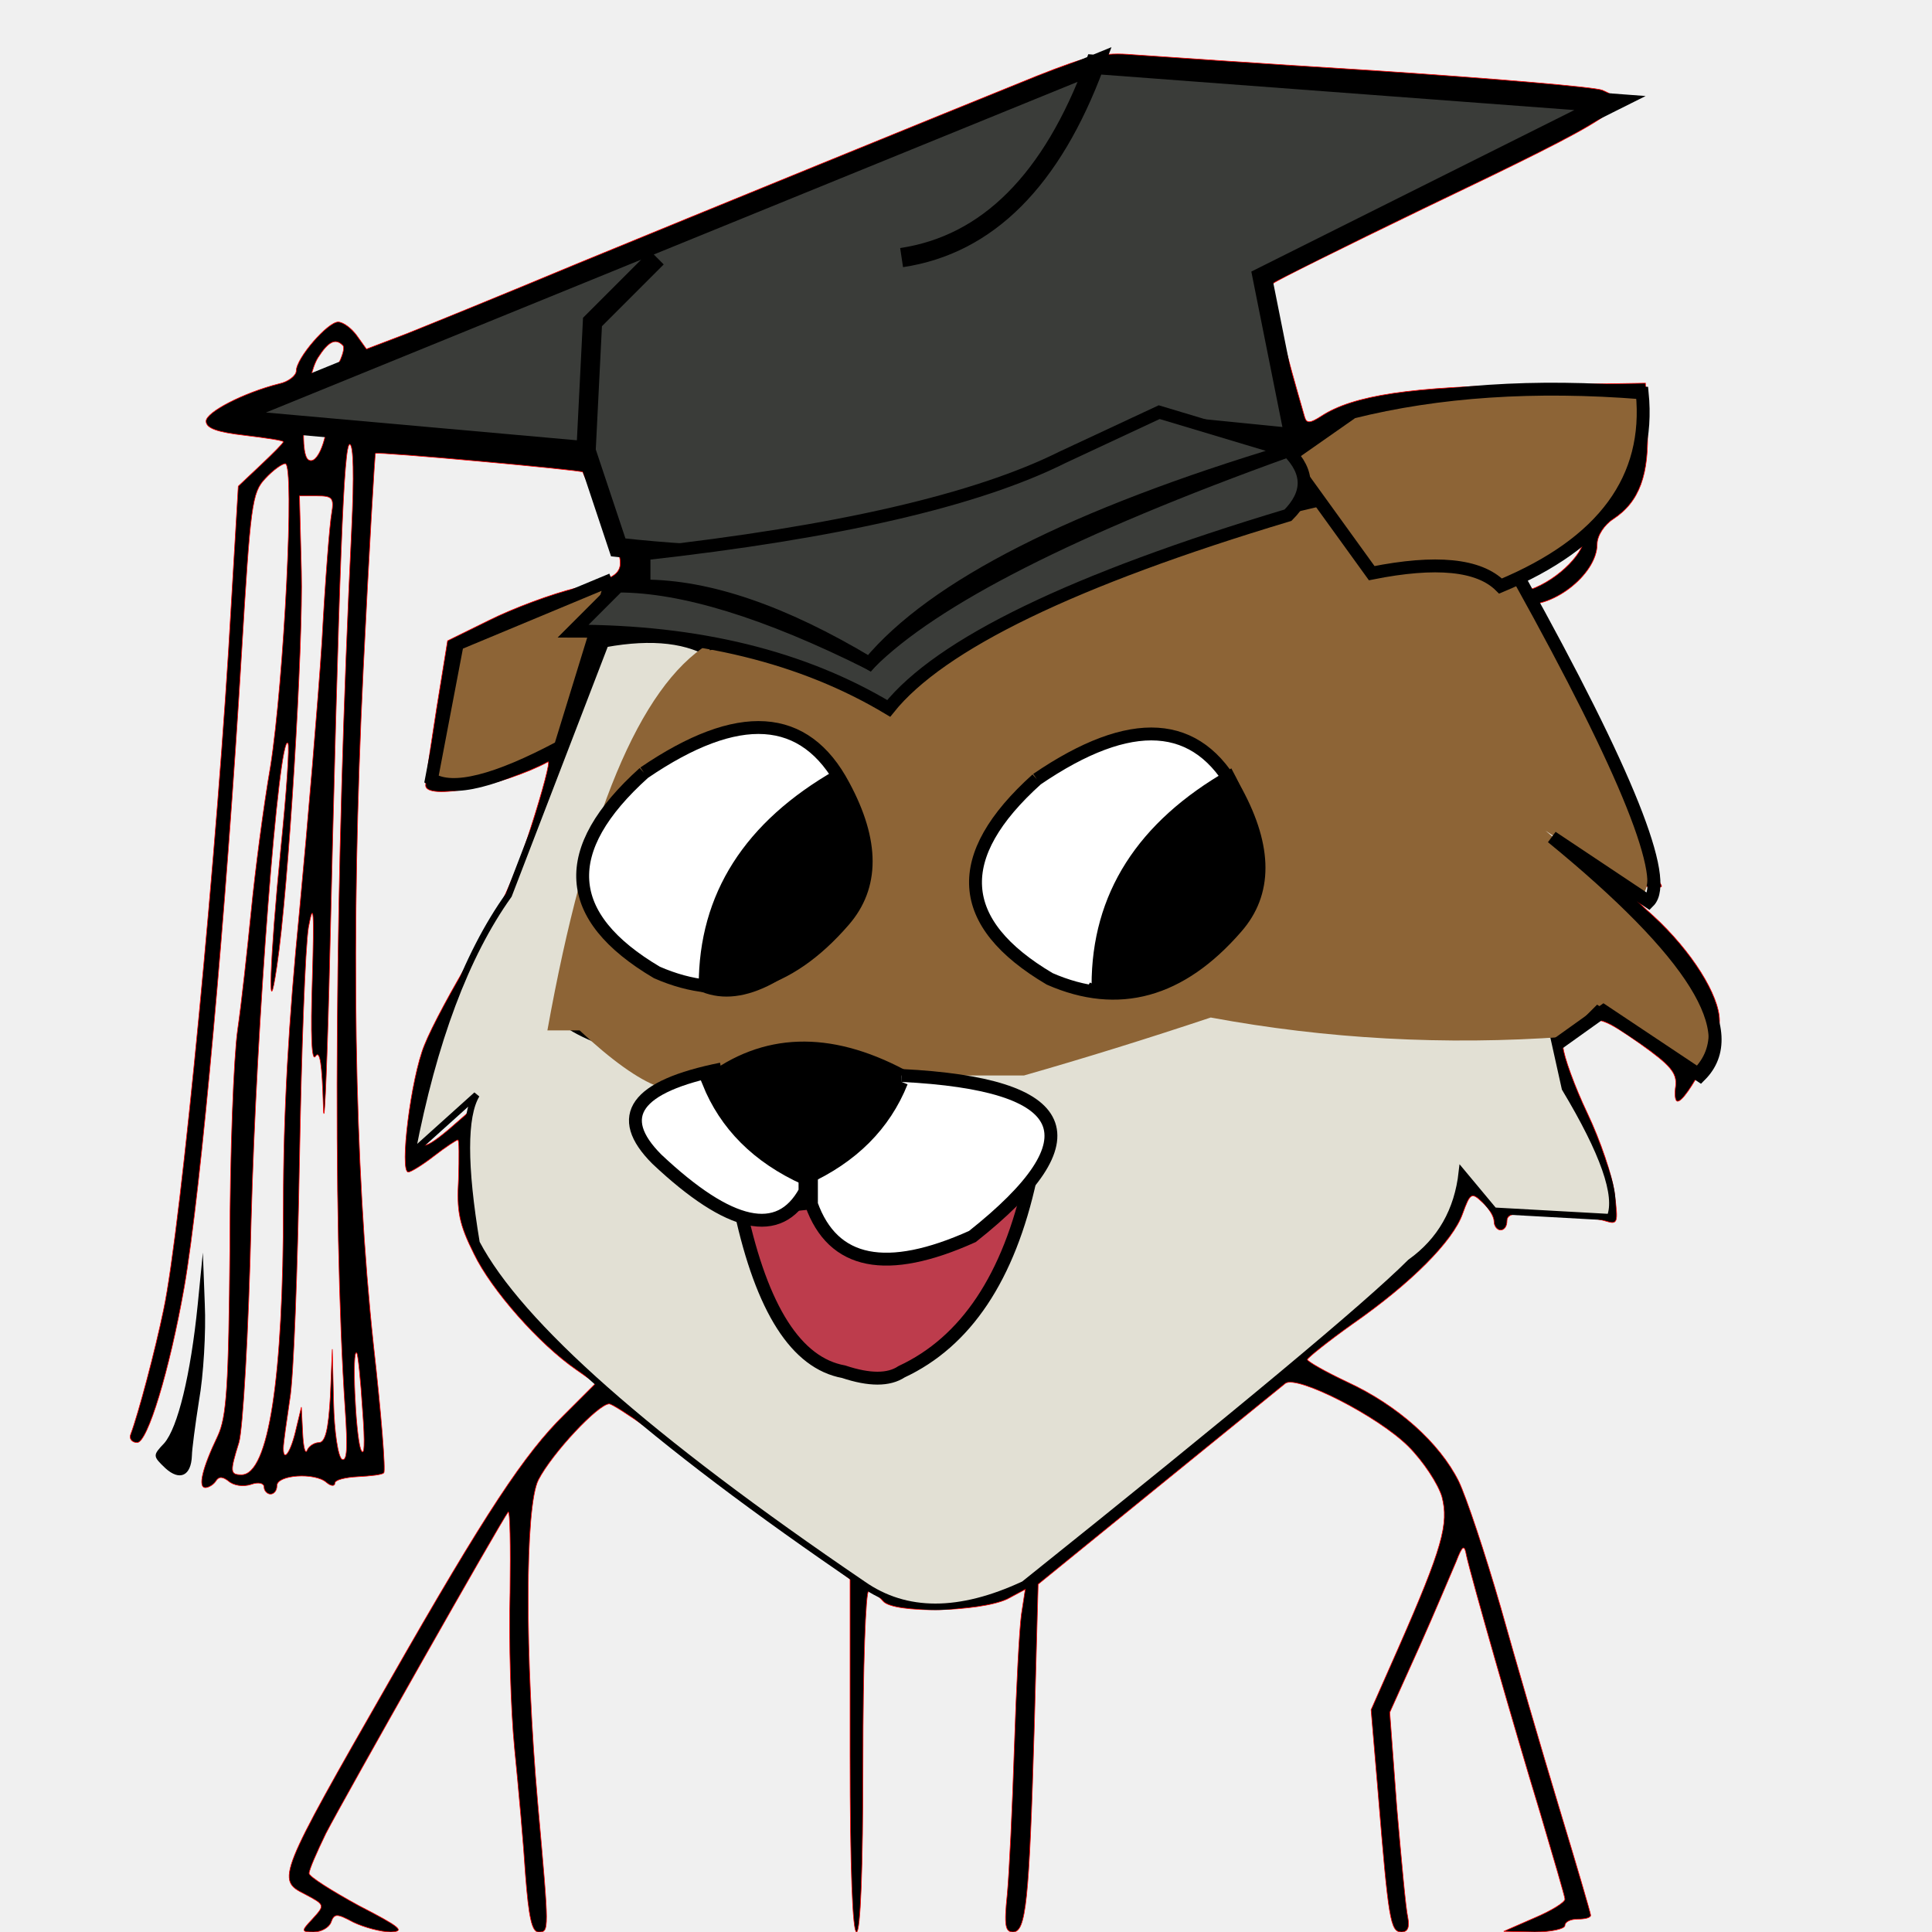
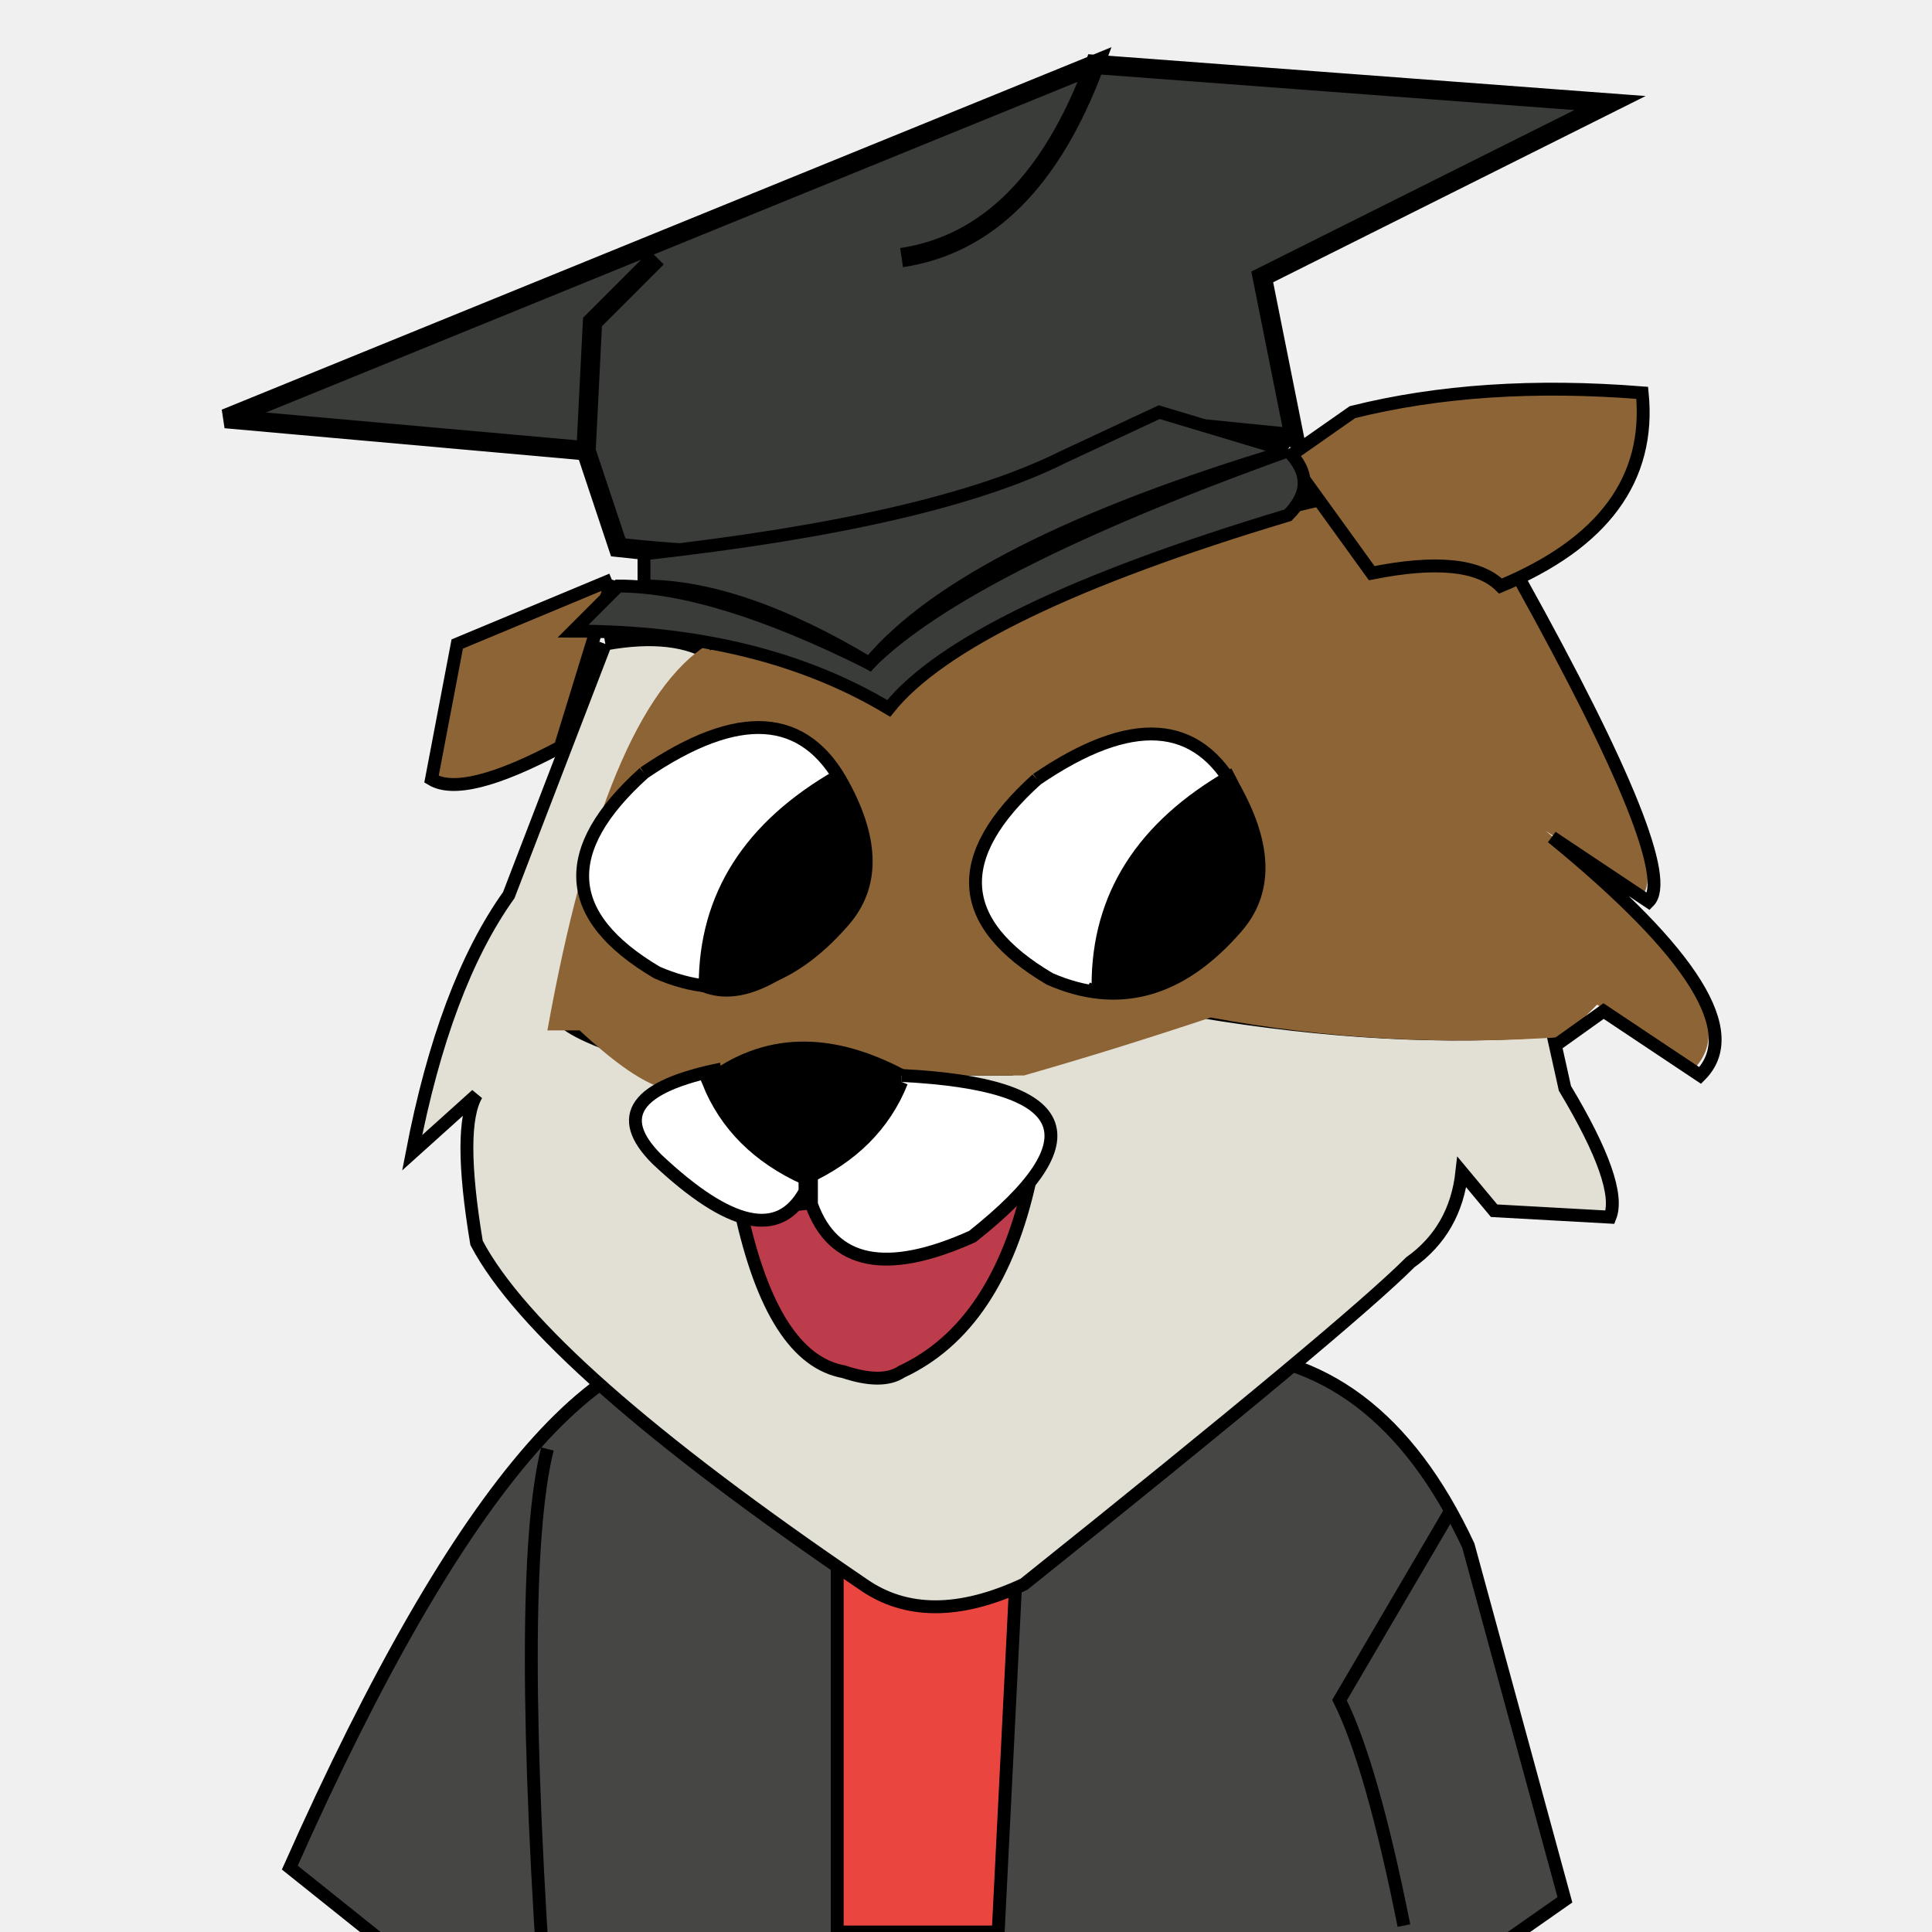
<svg xmlns="http://www.w3.org/2000/svg" version="1.0" width="300pt" height="300pt" viewBox="0 0 300 300" preserveAspectRatio="xMidYMid meet">
-   <g transform="translate(0,300) scale(0.1,-0.1)" fill="#000000" stroke="none">
+   <g display="none" transform="translate(0,300) scale(0.1,-0.1)" fill="#000000" stroke="none">
    <path stroke="red" d="M1610 2882 c-163 -66 -506 -206 -715 -292 -110 -46 -228 -94 -263 -108 l-63 -24 -15 21 c-8 11 -21 21 -29 21 -16 0 -65 -56 -65 -76 0 -7 -12 -17 -27 -20 -55 -14 -113 -44 -113 -58 0 -11 17 -17 60 -22 33 -4 60 -8 60 -10 0 -2 -16 -18 -35 -36 l-35 -33 -11 -185 c-20 -362 -78 -968 -105 -1094 -13 -63 -39 -161 -51 -193 -3 -7 2 -13 10 -13 16 0 50 111 73 241 26 150 65 583 89 983 14 232 16 251 37 273 12 13 26 23 31 23 15 0 -2 -337 -23 -470 -11 -63 -24 -164 -30 -225 -6 -60 -15 -143 -21 -184 -6 -41 -12 -192 -12 -335 -2 -221 -5 -266 -19 -296 -24 -50 -31 -80 -19 -80 5 0 13 5 16 10 5 8 11 7 20 0 8 -7 23 -9 35 -5 11 4 20 2 20 -4 0 -6 5 -11 10 -11 6 0 10 6 10 13 0 17 59 21 77 5 7 -6 13 -6 13 -1 0 5 16 9 36 10 19 1 38 3 40 6 3 3 -4 92 -16 198 -30 279 -36 638 -16 1048 9 184 18 336 19 337 3 3 321 -26 322 -29 0 -1 14 -31 30 -66 43 -91 42 -93 -40 -114 -38 -9 -99 -32 -135 -50 l-65 -32 -17 -105 c-9 -58 -17 -111 -17 -119 -2 -25 121 -1 190 36 4 2 -8 -44 -27 -103 -23 -73 -52 -136 -90 -197 -30 -49 -64 -112 -75 -140 -21 -51 -39 -197 -25 -197 4 0 22 11 40 25 18 14 35 25 37 25 2 0 2 -27 1 -61 -3 -50 1 -70 24 -116 27 -56 101 -140 159 -180 l30 -21 -49 -49 c-61 -60 -121 -150 -271 -413 -174 -304 -176 -309 -132 -331 32 -17 32 -17 12 -39 -18 -19 -17 -20 2 -20 12 0 24 7 27 15 5 14 9 14 35 0 17 -8 43 -15 58 -15 23 1 14 8 -50 41 -42 23 -77 45 -77 50 0 6 12 33 26 62 29 56 273 487 283 499 3 4 4 -52 3 -125 -2 -73 1 -181 7 -242 6 -60 14 -149 17 -197 5 -65 10 -88 20 -88 17 0 17 -2 -1 200 -20 228 -20 461 1 502 21 41 93 118 110 118 8 0 95 -61 194 -136 l180 -136 0 -274 c0 -176 4 -274 10 -274 6 0 10 95 10 265 0 146 4 265 9 265 5 0 14 -7 22 -16 16 -20 150 -17 193 3 l28 15 -6 -39 c-3 -21 -8 -114 -11 -208 -3 -93 -8 -196 -11 -227 -5 -48 -3 -58 9 -58 20 0 25 45 33 317 l6 223 187 152 c102 83 191 155 197 160 18 13 144 -51 191 -98 23 -23 46 -58 52 -78 11 -42 1 -79 -68 -236 l-42 -95 11 -130 c16 -196 19 -215 36 -215 10 0 13 7 10 23 -3 12 -10 89 -17 170 l-11 148 46 102 c25 56 50 116 57 132 10 26 13 27 16 10 8 -36 74 -267 114 -398 21 -71 39 -132 39 -136 0 -5 -21 -18 -47 -29 l-48 -21 48 -1 c26 0 47 5 47 10 0 6 9 10 20 10 11 0 20 2 20 6 0 3 -22 78 -49 167 -27 89 -68 230 -91 312 -24 83 -53 170 -65 195 -30 60 -95 118 -173 154 -34 16 -62 32 -62 35 1 3 32 28 70 55 92 64 156 129 171 171 12 33 14 34 31 18 10 -9 18 -22 18 -30 0 -7 5 -13 10 -13 6 0 10 6 10 14 0 12 13 14 67 11 36 -3 75 -7 86 -11 19 -6 20 -3 14 42 -3 27 -22 83 -42 125 -20 42 -37 89 -38 104 -2 24 3 30 29 38 27 8 37 4 90 -33 48 -34 58 -46 56 -66 -2 -13 -1 -24 3 -24 14 0 65 97 65 125 0 39 -43 108 -103 163 -26 23 -47 45 -47 48 0 3 14 3 30 -1 17 -4 30 -4 30 -1 0 3 -16 27 -37 53 -20 27 -72 122 -117 213 -44 91 -82 168 -84 172 -2 3 6 4 17 1 47 -12 121 44 121 92 0 13 11 30 25 39 41 27 56 69 53 144 l-3 67 -180 -3 c-183 -2 -274 -16 -323 -48 -17 -11 -23 -12 -26 -2 -2 7 -16 55 -30 107 -15 52 -24 97 -19 101 4 4 109 56 233 116 305 146 330 162 278 184 -13 5 -169 18 -348 30 -179 11 -350 23 -380 25 -47 4 -69 -1 -150 -33z m67 -84 c-56 -79 -81 -102 -187 -172 -47 -31 -81 -56 -76 -56 4 0 36 13 71 30 77 37 149 100 217 192 l52 70 65 -6 c37 -3 111 -9 166 -12 348 -23 439 -31 420 -39 -11 -4 -120 -57 -242 -116 -170 -82 -223 -112 -223 -126 0 -10 14 -63 30 -118 16 -55 30 -103 30 -107 0 -4 -51 -8 -112 -10 -113 -4 -113 -4 -283 -72 -154 -61 -183 -69 -305 -86 -74 -10 -172 -21 -217 -25 l-81 -7 -35 75 c-19 41 -38 77 -43 80 -5 3 -9 46 -8 96 l1 90 39 44 c21 24 55 51 74 59 19 9 172 71 340 138 168 68 314 129 324 136 35 24 30 6 -17 -58z m-747 -275 c-51 -45 -52 -47 -45 -89 3 -25 1 -61 -6 -85 l-13 -41 -60 5 c-34 4 -100 9 -148 13 l-88 7 0 28 c0 34 2 35 195 114 77 31 156 65 175 76 19 10 37 18 39 19 2 0 -20 -21 -49 -47z m-398 -59 c4 -3 0 -17 -8 -32 -8 -15 -14 -44 -14 -64 0 -48 -17 -91 -31 -82 -16 10 -5 128 15 159 16 25 27 30 38 19z m36 -48 c-12 -9 -18 -27 -18 -52 0 -22 -4 -34 -9 -28 -14 15 -1 82 18 87 26 7 27 7 9 -7z m1967 -87 c0 -70 -22 -104 -83 -131 -39 -18 -56 -20 -121 -13 -42 5 -110 8 -151 9 l-75 1 5 -35 c3 -19 5 -71 5 -115 0 -75 -1 -80 -22 -83 -14 -2 -36 10 -61 32 -33 30 -44 35 -71 30 -27 -6 -36 -1 -72 35 -45 45 -62 48 -35 6 23 -34 74 -65 110 -65 15 0 41 -11 58 -25 16 -14 41 -28 55 -31 43 -11 58 6 61 74 3 57 5 62 28 68 14 4 46 4 72 0 64 -8 93 -43 166 -205 33 -72 77 -153 98 -181 35 -46 36 -50 16 -50 -12 0 -40 19 -65 46 -25 25 -47 43 -50 40 -9 -8 40 -68 104 -128 96 -91 133 -144 133 -192 0 -69 -14 -71 -86 -15 l-63 49 -41 -15 c-23 -8 -45 -17 -50 -20 -13 -8 8 -81 44 -159 19 -39 37 -84 41 -100 5 -26 4 -28 -17 -22 -13 3 -53 6 -90 6 -64 0 -67 1 -87 33 -12 18 -21 25 -21 16 0 -8 -12 -38 -26 -66 -20 -42 -45 -67 -127 -130 -56 -42 -183 -143 -282 -223 -308 -250 -293 -240 -371 -240 l-67 0 -271 203 c-360 270 -391 306 -390 447 0 44 6 85 14 100 10 19 2 15 -35 -18 -54 -48 -67 -52 -61 -19 3 12 8 40 11 61 8 48 35 105 104 217 38 63 61 116 85 200 18 63 43 135 55 161 11 26 21 51 21 57 0 6 5 22 12 36 11 25 14 26 67 20 31 -4 64 -9 75 -12 11 -3 16 -1 12 5 -4 6 9 8 36 5 91 -10 140 -26 191 -64 58 -44 49 -46 139 33 71 61 213 149 224 138 5 -5 28 -1 54 11 37 17 48 18 68 7 18 -9 25 -9 31 0 8 13 142 77 184 87 21 6 27 13 27 36 0 17 -8 33 -20 42 -16 11 -18 16 -8 24 24 19 93 51 128 58 36 8 290 23 350 21 l35 -1 0 -56z m-1989 -151 c-26 -536 -30 -1071 -10 -1367 4 -59 3 -81 -5 -77 -6 4 -12 42 -13 89 l-2 82 -3 -72 c-3 -54 -8 -73 -18 -73 -7 0 -16 -6 -18 -12 -3 -7 -6 5 -7 27 l-2 40 -8 -33 c-8 -36 -20 -54 -20 -31 0 8 5 42 10 76 6 34 12 201 15 370 3 169 9 333 14 363 8 43 9 26 6 -80 -3 -88 -1 -130 5 -120 7 10 10 -13 12 -75 1 -49 5 34 9 185 16 672 23 840 32 840 6 0 7 -49 3 -132z m1441 115 c-4 -3 -49 -17 -99 -30 -125 -31 -370 -153 -460 -227 l-67 -56 -33 20 c-44 25 -191 67 -267 76 -42 4 -61 11 -61 20 0 10 14 14 48 14 26 0 126 11 222 24 161 22 186 28 318 80 78 30 155 62 170 70 19 11 59 15 131 16 57 0 101 -3 98 -7z m30 -56 c-3 -8 -18 -18 -34 -21 -15 -4 -57 -21 -92 -38 -41 -19 -66 -27 -73 -20 -6 6 -30 -1 -69 -19 -65 -32 -73 -34 -64 -19 25 41 -183 -82 -267 -158 -37 -34 -58 -38 -41 -9 48 84 406 266 608 309 25 6 39 -6 32 -25z m-1502 -34 c-3 -16 -10 -104 -15 -198 -6 -93 -22 -282 -35 -420 -17 -172 -25 -314 -25 -455 0 -270 -23 -420 -65 -420 -18 0 -18 5 -4 50 6 20 15 169 19 345 8 305 43 756 57 741 3 -2 -2 -76 -11 -164 -17 -171 -21 -285 -6 -182 18 119 41 501 38 613 l-3 117 27 0 c24 0 27 -3 23 -27z m1831 -39 c46 -4 79 -2 93 5 17 10 21 9 21 -3 0 -28 -49 -73 -92 -84 -36 -9 -45 -8 -66 9 -30 23 -152 28 -152 7 -1 -21 -17 13 -24 51 l-6 33 78 -6 c42 -3 109 -8 148 -12z m-1428 -111 c-42 -17 -54 -53 -18 -53 11 0 20 -2 20 -4 0 -11 -45 -123 -54 -135 -27 -35 -177 -81 -176 -53 1 4 6 45 13 92 12 80 15 85 46 104 48 28 151 65 181 65 21 0 19 -2 -12 -16z m182 -8 c134 -28 218 -56 242 -83 23 -25 14 -23 -32 8 -45 30 -163 52 -290 54 -120 1 -134 6 -70 24 50 14 66 14 150 -3z m-537 -1235 c4 -52 3 -75 -3 -60 -8 24 -14 158 -6 149 2 -2 6 -42 9 -89z" />
    <path d="M1593 2040 c-35 -22 -63 -43 -63 -46 0 -9 92 45 115 67 29 28 17 23 -52 -21z" />
    <path d="M1060 1911 c-11 -23 -16 -41 -10 -41 12 0 44 69 36 77 -2 3 -14 -13 -26 -36z" />
    <g id="right_eye">
      <path stroke="black" stroke-width="24" fill="none" d="M 1950 1731 q -48 120 -120 132 t -216 -108 t -48 -240 t 252 -36 t 132 252 z" />
      <path d="M 1915 1796 Q 1682 1620 1754 1456 Q 1773 1454 1815 1479 Q 2023 1603 1916 1794 z" />
    </g>
    <g id="left_eye">
      <path stroke="black" stroke-width="24" fill="none" d="M 1321 1744 q -48 120 -120 132 t -216 -108 t -48 -240 t 252 -36 t 132 252 z" />
      <path d="M 1315 1796 q -233 -176 -161 -340 q 19 -2 61 23 q 208 124 101 315 z" />
    </g>
    <path d="M911 1475 c-13 -36 -27 -68 -32 -71 -17 -10 -9 -24 16 -24 13 0 45 -7 71 -16 64 -22 69 -8 6 18 -29 12 -52 27 -52 32 0 6 7 29 15 51 16 45 19 75 7 75 -5 0 -19 -29 -31 -65z" />
    <path d="M1870 1442 c-8 -3 17 -12 55 -19 91 -19 445 -29 445 -14 0 13 20 12 -190 16 -96 1 -191 8 -210 14 -37 12 -76 13 -100 3z" />
    <path d="M1202 1414 c-65 -17 -79 -25 -152 -80 -82 -62 -90 -93 -40 -161 31 -42 133 -103 171 -103 12 0 21 -10 24 -27 23 -109 54 -175 92 -192 34 -16 99 -14 133 4 37 19 101 103 134 175 37 81 68 223 56 255 -23 60 -104 109 -217 131 -91 17 -132 17 -201 -2z m94 -13 c-3 -5 -27 -12 -53 -16 -26 -4 -64 -14 -86 -22 -41 -17 -62 -12 -28 6 49 26 179 51 167 32z m250 -66 c71 -54 69 -109 -4 -187 -77 -82 -154 -107 -239 -76 -26 9 -33 18 -33 38 0 14 -3 34 -6 45 -4 15 3 25 23 37 43 25 123 110 130 137 3 13 1 32 -6 42 -6 10 -11 21 -11 23 0 11 116 -36 146 -59z m-176 35 c8 -15 7 -27 -5 -49 -14 -29 -98 -101 -117 -101 -20 0 -88 41 -102 62 -26 37 -19 45 52 64 37 9 78 23 92 30 37 19 68 17 80 -6z m-280 -76 c0 -23 74 -91 114 -104 32 -10 36 -15 36 -46 0 -48 -1 -49 -44 -46 -51 4 -132 47 -162 88 -33 43 -31 76 7 108 31 26 49 27 49 0z m456 -235 c-40 -85 -93 -151 -134 -168 -48 -20 -112 -10 -135 20 -19 26 -19 29 -3 77 l17 51 67 -6 c79 -6 124 11 181 71 19 20 36 34 38 32 3 -2 -11 -37 -31 -77z m-276 5 c0 -3 -5 -26 -12 -52 -12 -46 -12 -46 -19 -17 -13 58 -10 75 11 75 11 0 20 -3 20 -6z" />
    <path d="M1366 1004 c-3 -9 -6 -25 -6 -37 1 -17 2 -19 9 -7 16 27 22 60 13 60 -6 0 -13 -7 -16 -16z" />
    <path d="M1701 1390 c-41 -10 -79 -24 -84 -29 -18 -18 34 -13 104 9 126 39 112 53 -20 20z" />
    <path d="M307 974 c-11 -109 -31 -191 -52 -215 -18 -19 -18 -20 2 -39 22 -20 40 -12 41 20 0 8 5 47 11 85 7 39 11 107 9 150 l-3 80 -8 -81z" />
  </g>
+   <g id="robe">
+     <path id="outer" stroke="black" stroke-width="2" fill="#464644" d="M 115 210 q -30 -10 -70 80 l 50 40 l 98 0 l 50 -35 l -15 -55 q -14 -30 -40 -30 L 115 210z M 85 225 q -5 20 0 90 M 225 235 l -17 29 q 5 10 10 35" />
+     <path id="inner" stroke="black" stroke-width="2" fill="#EA463F" d="M130 240 l 0 60 l 25 0 l 3 -60" />
+   </g>
  <g id="head">
-     <path id="outer_bottom" stroke-width="1" stroke="black" fill="#E2E0D4" d="M94 100 l -15 39 q -10 14 -15 40 l 10 -9 q -3 5 0 23 q 10 19 60 53 q 10 7 25 0 q 50 -40 60 -50 q 7 -5 8 -14 l 5 6 l 18 1 q 2 -5 -7 -20 l -2 -9 q -25 2 -55 -3 q -15 6 -29 9 l -50 0 q -15 -4 -19 -7 l 23 -57 Q 105 98 94 100" />
+     <path id="outer_bottom" stroke-width="2" stroke="black" fill="#E2E0D4" d="M94 100 l -15 39 q -10 14 -15 40 l 10 -9 q -3 5 0 23 q 10 19 60 53 q 10 7 25 0 q 50 -40 60 -50 q 7 -5 8 -14 l 5 6 l 18 1 q 2 -5 -7 -20 l -2 -9 q -25 2 -55 -3 q -15 6 -29 9 l -50 0 q -15 -4 -19 -7 l 23 -57 Q 105 98 94 100" />
    <path id="inner_color" stroke-width="1" stroke="none" fill="#8D6436" d="M110 100 q -16 10 -25 60 l 5 0 q 15 14 19 7 l 50 0 q 14 -4 29 -9 q 27 5 55 3 l 5 -5 l 15 10 q 10 -10 -23 -37 l 15 10 q 5 -5 -20 -50 l -20 -15 L 110 100" />
    <path id="inner_border" stroke-width="2" stroke="black" fill="none" d="M242 162 l 7 -5 l 15 10 q 10 -10 -23 -37 l 15 10 q 5 -5 -20 -50 l -20 -15 L 110 100" />
    <path id="left_ear" stroke-width="2" stroke="black" fill="#8D6436" d="M95 90 l -24 10 l -4 21 q 5 3 20 -5 L 95 90" />
    <path id="right_ear" stroke-width="2" stroke="black" fill="#8D6436" d="M200 71 l 10 -7 q 20 -5 45 -3 q 2 20 -22 30 q -5 -5 -20 -2 L 200 71" />
    <g id="left_eye">
      <path stroke="black" stroke-width="2" fill="white" d="M 100 120 q -20 18 2 31 q 16 7 29 -8 q 7 -8 0 -21 q -9 -17 -31 -2" />
      <path stroke="black" fill="black" d="M 109 153 q 0 -21 21 -33 q 8 15 1 23 q -14 15 -23 10" />
    </g>
    <g id="right_eye">
      <path stroke="black" stroke-width="2" fill="white" d="M 161 121 q -20 18 2 31 q 16 7 29 -8 q 7 -8 0 -21 q -9 -17 -31 -2" />
      <path stroke="black" fill="black" d="M 170 153 q 0 -21 21 -33 q 8 15 1 23 q -14 15 -23 10" />
    </g>
    <g id="snout">
      <path id="mouth" stroke="black" fill="#BD3C4C" stroke-width="2" d="M 160 183 q -5 23 -20 30 q -3 2 -9 0 q -11 -2 -16 -25 L 160 183" />
      <path id="snout_shaft_right" stroke="black" fill="white" stroke-width="2" d="M 140 167 q 40 2 11 25 q -20 9 -25 -5 l 0 -5" />
      <path id="snout_shaft_left" stroke="black" fill="white" stroke-width="2" d="M 125 180 l 0 5 q -6 11 -23 -5 q -10 -10 10 -14" />
      <path id="nose" stroke="black" stroke-width="2" fill="black" d="M 140 167 q -17 -9 -30 1 q 4 10 15 15 q 11 -5 15 -15" />
    </g>
  </g>
  <g id="hat">
    <path id="outer_shape" stroke-width="3" stroke="black" fill="#3A3C39" d="M35 65 l 135 -55 q -10 27 -30 30 q 20 -3 30 -30 l 80 6 l -54 27 l 5 25 l -20 -2 l -20 9 q -20 15 -65 10 l -5 -15 l 1 -20 l 10 -10 l -10 10 l -1 20 L35 65z" />
    <path id="lower_thing_2" stroke="black" stroke-width="2" fill="#3A3C39" d="M200 70 q 5 5 0 10 q -50 15 -62 30 q -20 -12 -49 -12 l 7 -7 q 15 0 39 12 q 15 -15 65 -33" />
    <path id="lower_thing" stroke="black" stroke-width="2" fill="#3A3C39" d="M200 70 q -50 15 -65 33 q -20 -12 -35 -12 l 0 -5 q 45 -5 65 -15 l 15 -7 L 200 70" />
  </g>
</svg>
